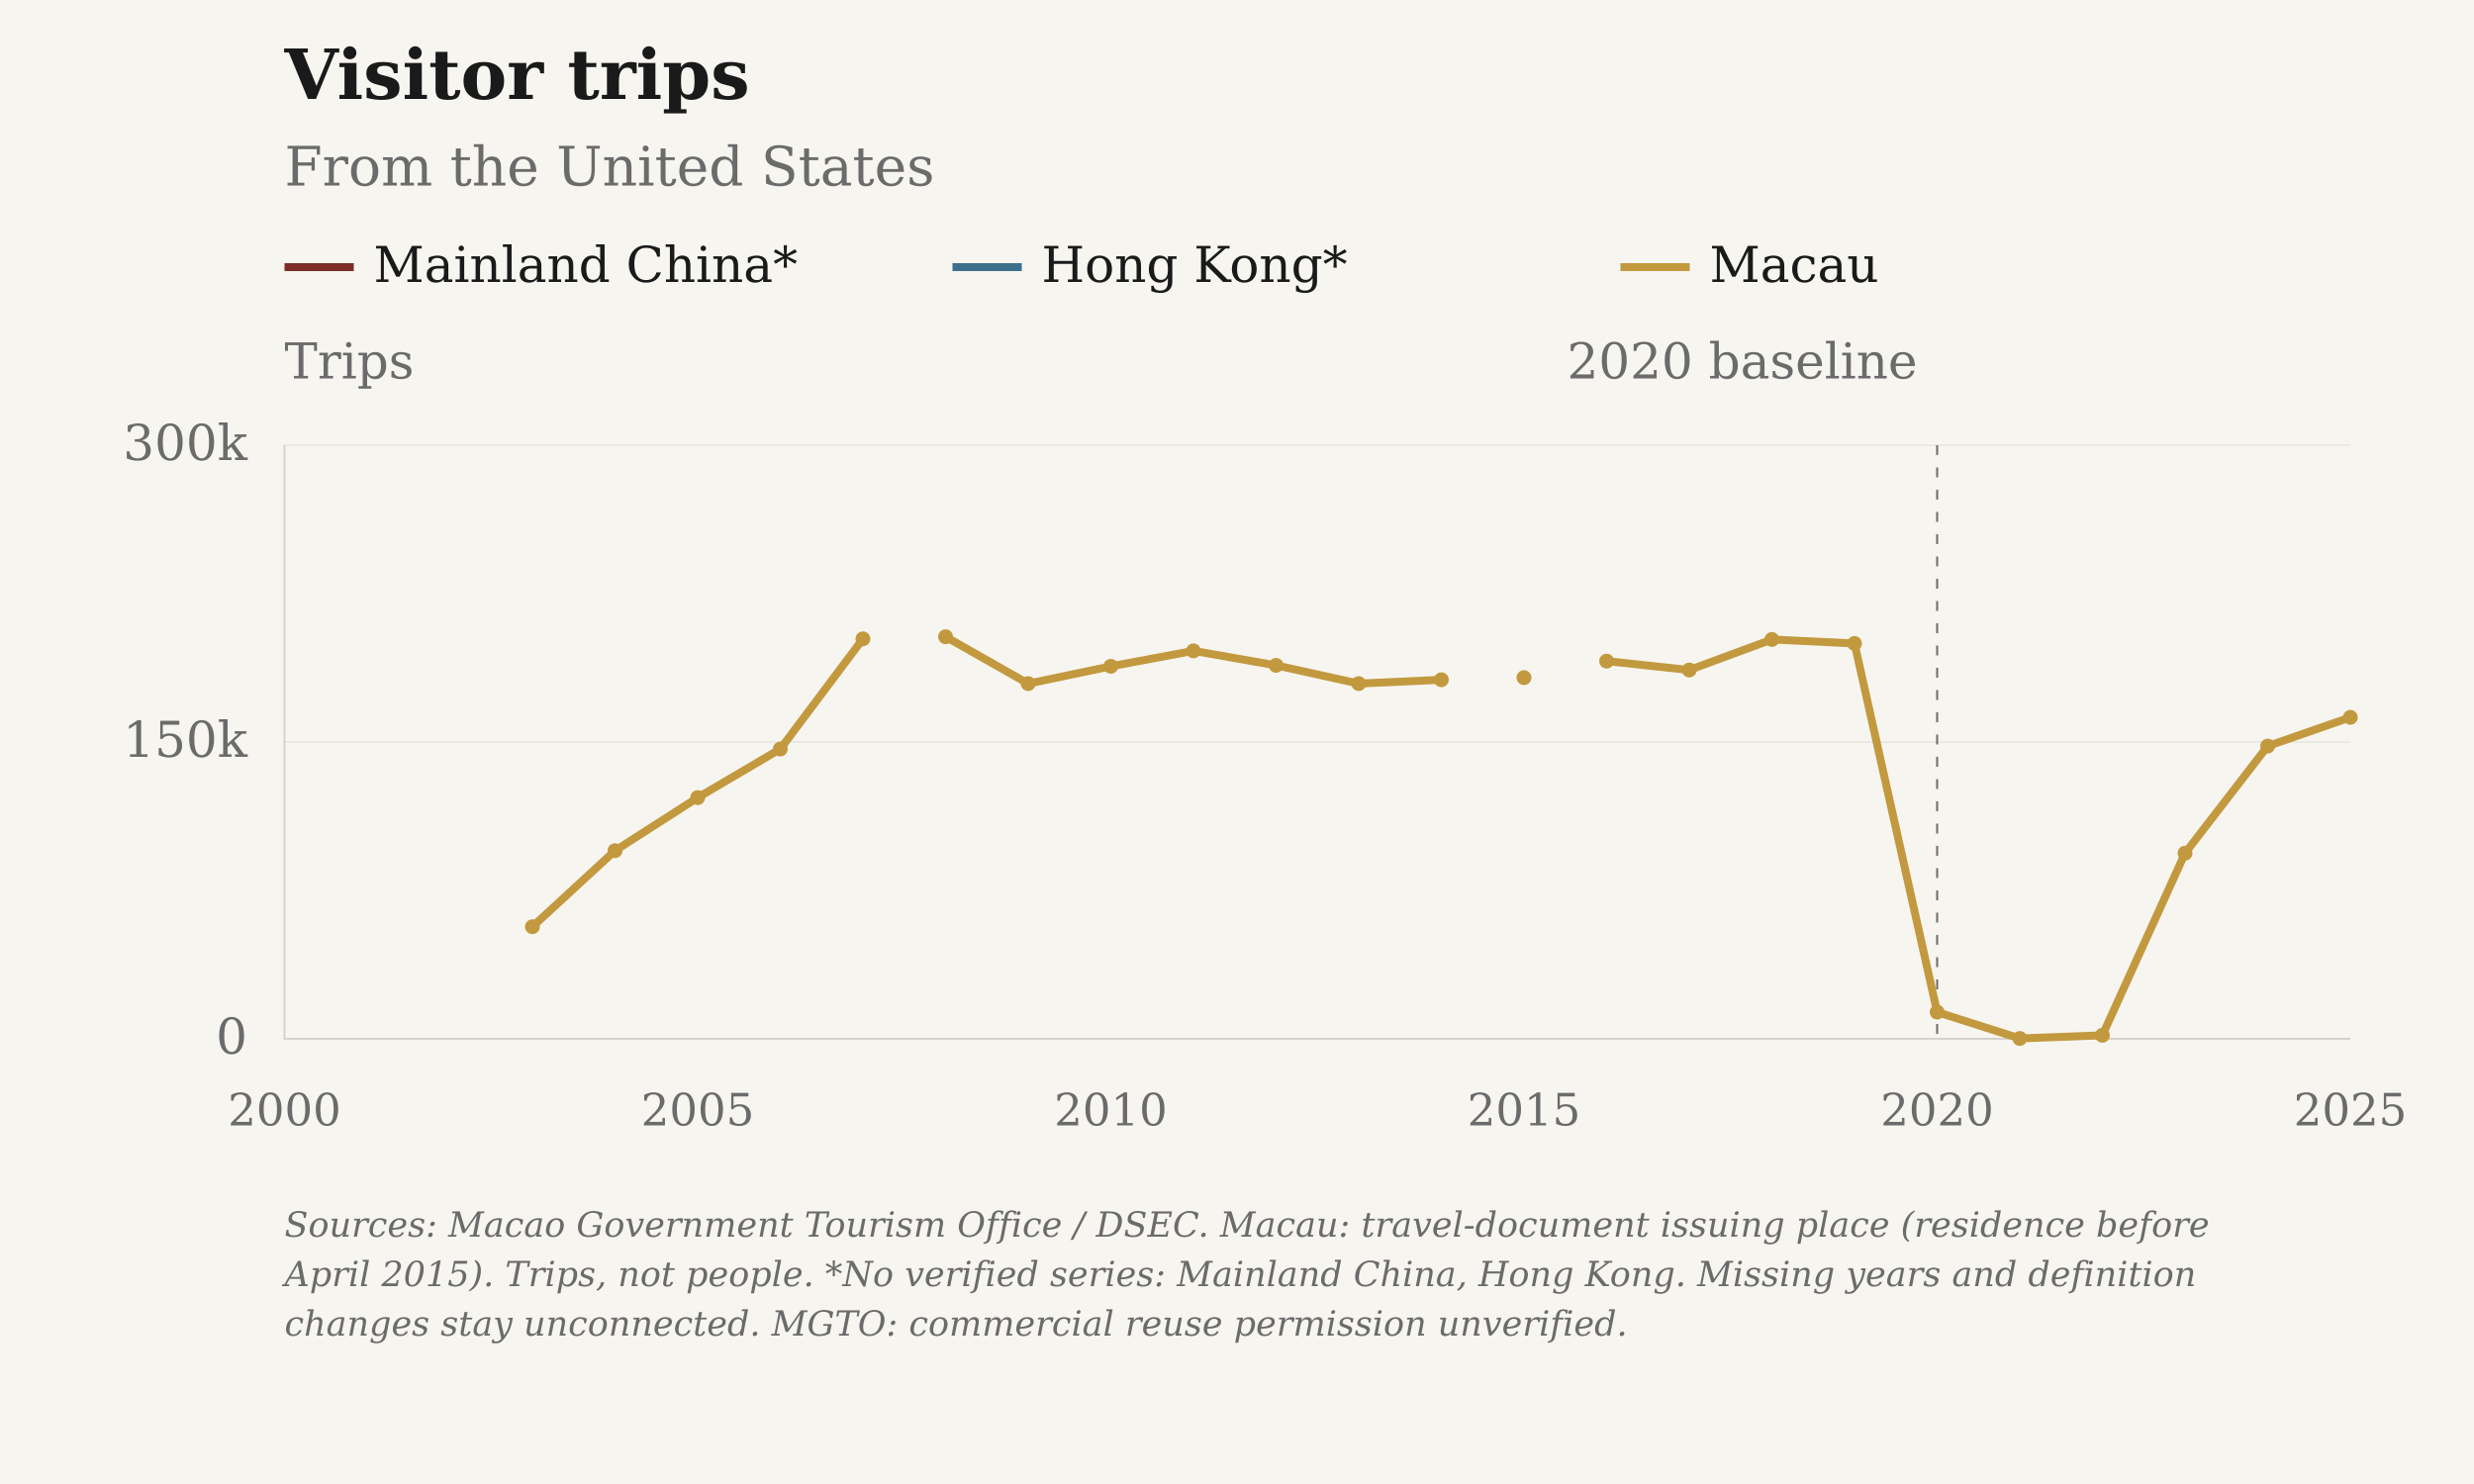
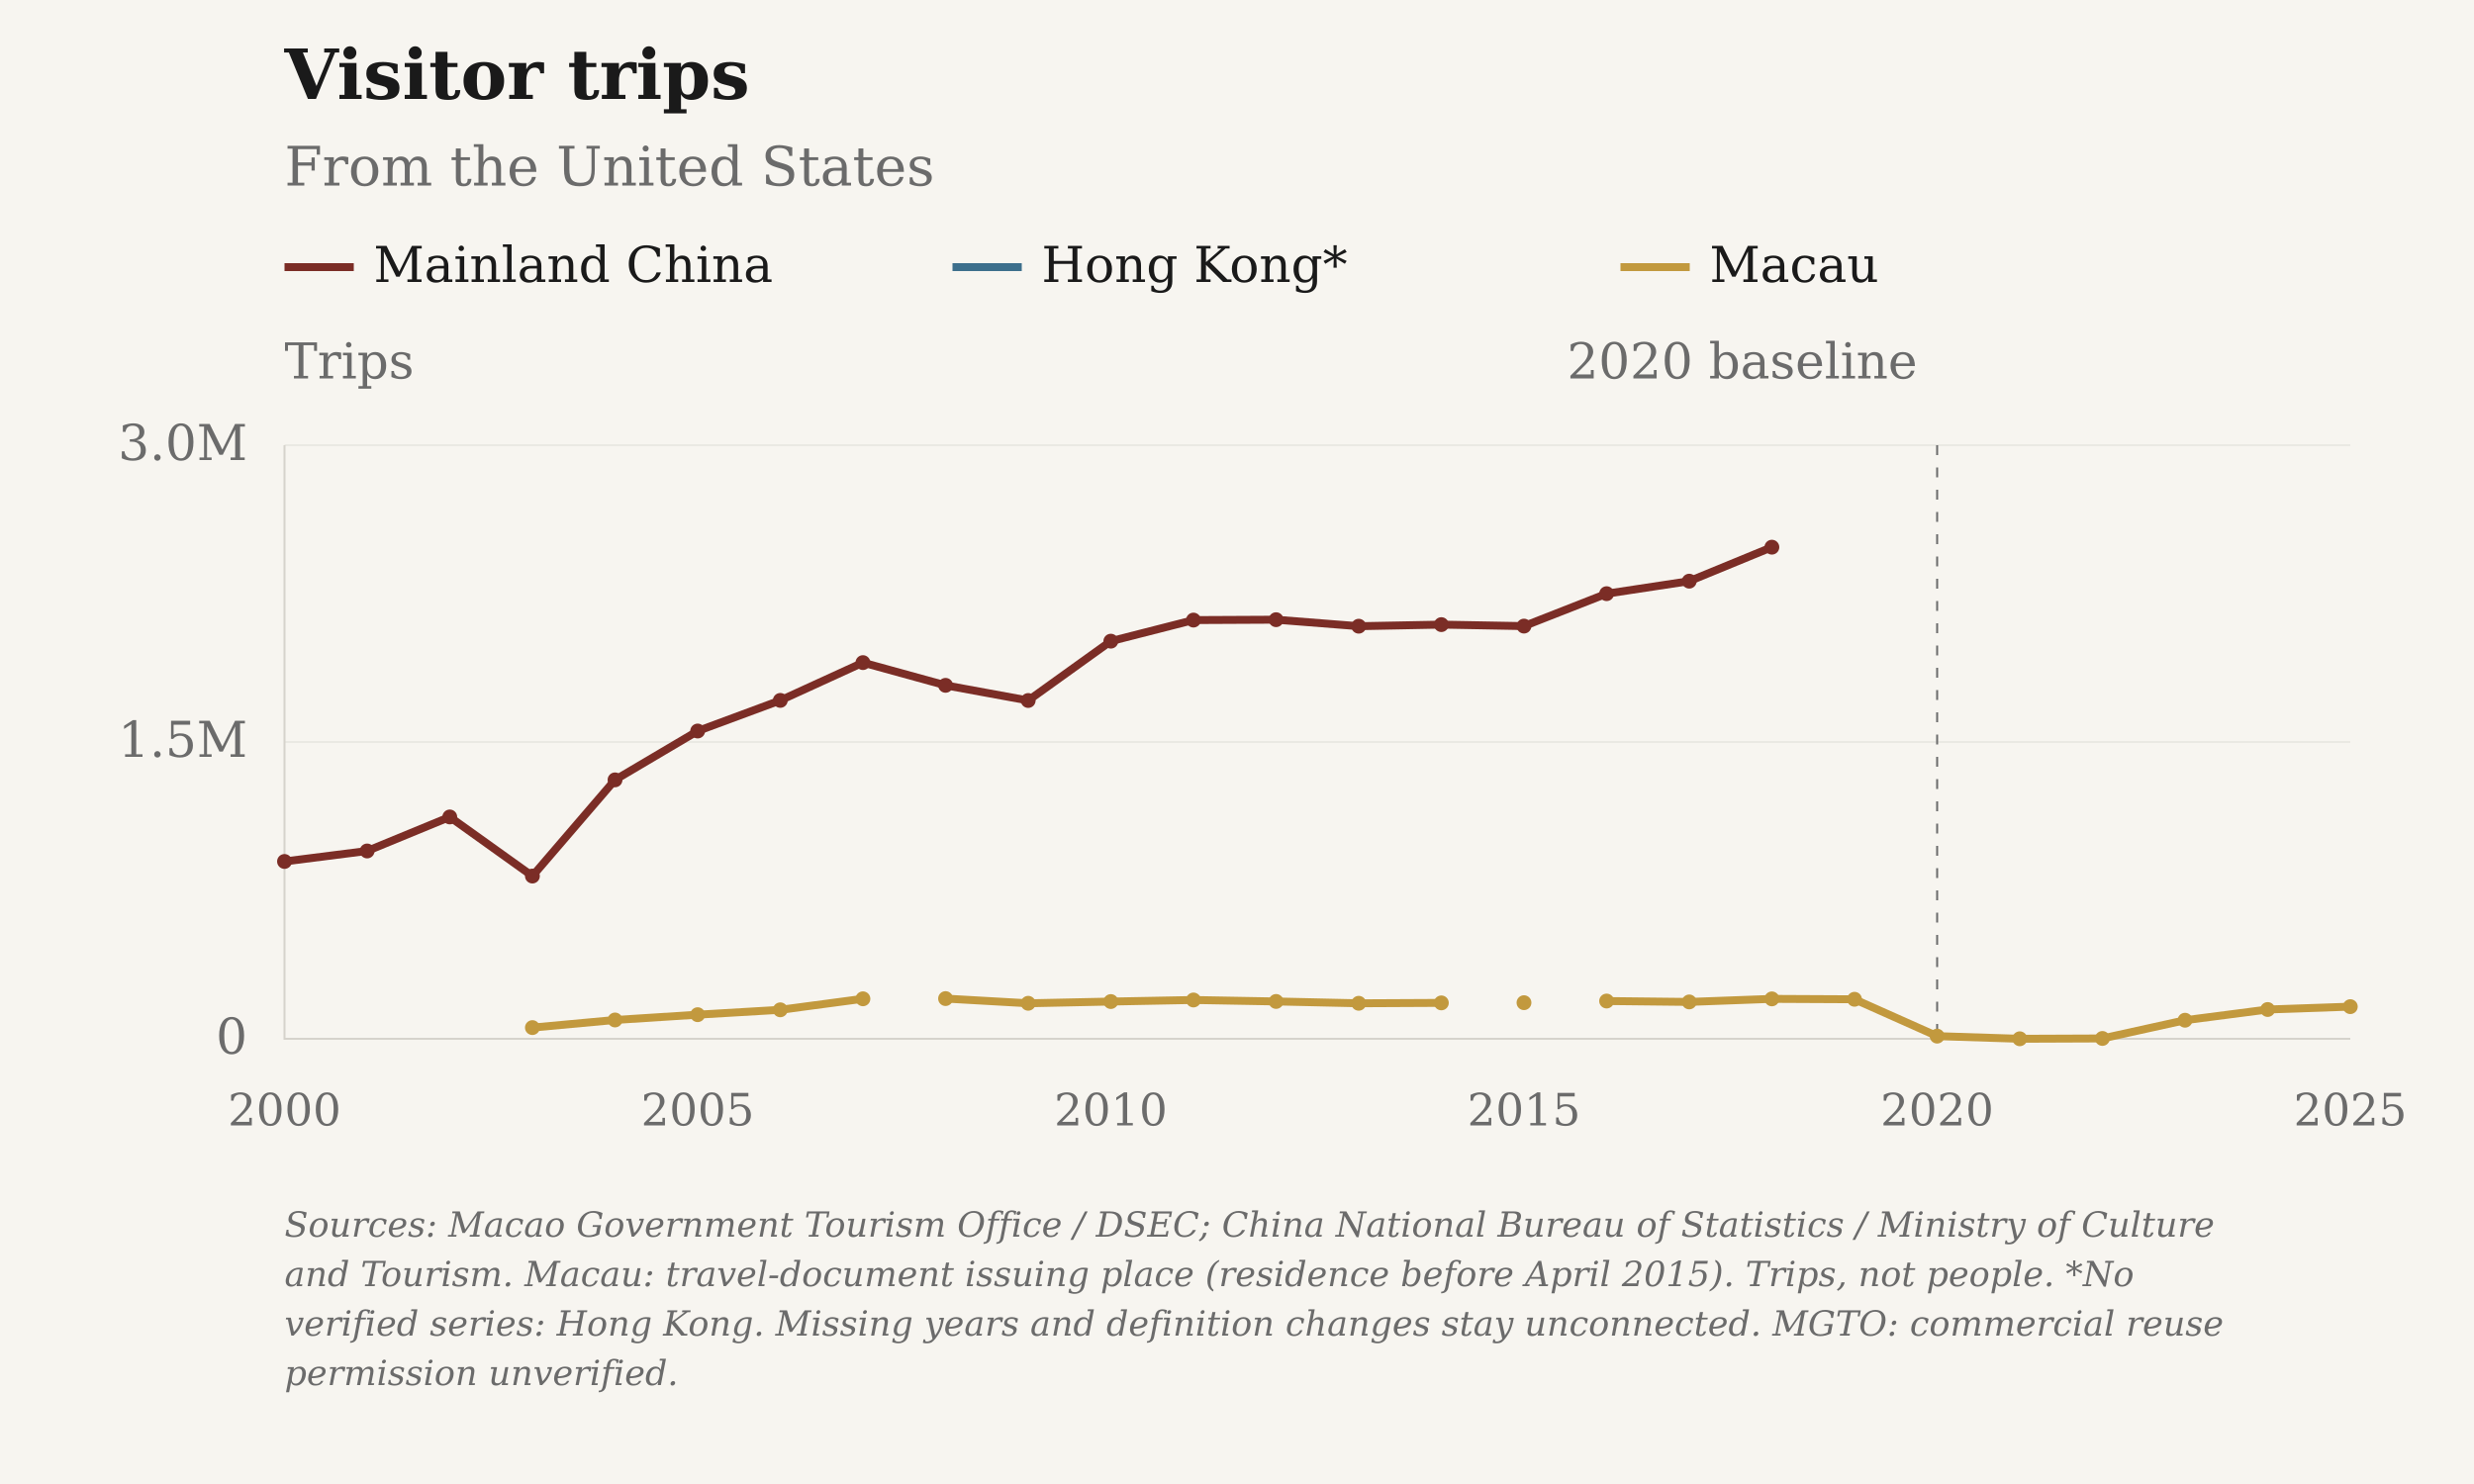
<svg xmlns="http://www.w3.org/2000/svg" viewBox="0 0 1000 600" role="img" aria-label="Visitor trips: From the United States">
  <rect class="chart-background" width="1000" height="600" fill="#F7F5F0" />
  <g font-family="DejaVu Serif, Georgia, 'Times New Roman', serif" font-size="20" fill="#6B6B6B">
    <text x="115" y="40" font-size="28" font-weight="bold" fill="#1A1A1A">Visitor trips</text>
    <text x="115" y="75" font-size="22">From the United States</text>
    <path class="legend-swatch" data-geography="CHN" d="M115 108h28" stroke="#7B2D26" stroke-width="3.2" />
-     <text x="151" y="114" fill="#1A1A1A">Mainland China*</text>
+     <text x="151" y="114" fill="#1A1A1A">Mainland China</text>
    <path class="legend-swatch" data-geography="HKG" d="M385 108h28" stroke="#3D6F8C" stroke-width="3.2" />
    <text x="421" y="114" fill="#1A1A1A">Hong Kong*</text>
    <path class="legend-swatch" data-geography="MAC" d="M655 108h28" stroke="#C2993E" stroke-width="3.2" />
    <text x="691" y="114" fill="#1A1A1A">Macau</text>
    <text x="115" y="153">Trips</text>
    <path d="M115 420.00H950" stroke="#D6D3CC" stroke-opacity="0.6" stroke-width="0.5" />
    <text x="100" y="426.00" text-anchor="end">0</text>
    <path d="M115 300.00H950" stroke="#D6D3CC" stroke-opacity="0.6" stroke-width="0.5" />
-     <text x="100" y="306.00" text-anchor="end">150k</text>
+     <text x="100" y="306.00" text-anchor="end">1.5M</text>
    <path d="M115 180.00H950" stroke="#D6D3CC" stroke-opacity="0.6" stroke-width="0.5" />
-     <text x="100" y="186.00" text-anchor="end">300k</text>
+     <text x="100" y="186.00" text-anchor="end">3.0M</text>
    <text x="115.00" y="455" font-size="18" text-anchor="middle">2000</text>
    <text x="282.00" y="455" font-size="18" text-anchor="middle">2005</text>
    <text x="449.00" y="455" font-size="18" text-anchor="middle">2010</text>
    <text x="616.00" y="455" font-size="18" text-anchor="middle">2015</text>
    <text x="783.00" y="455" font-size="18" text-anchor="middle">2020</text>
    <text x="950.00" y="455" font-size="18" text-anchor="middle">2025</text>
    <path d="M115 180V420H950" stroke="#D6D3CC" stroke-width="0.8" fill="none" />
    <path d="M783.00 180V420" stroke="#6B6B6B" stroke-width="0.8" stroke-dasharray="4 5" />
    <text x="775.00" y="153" text-anchor="end">2020 baseline</text>
-     <path class="data-line" data-geography="MAC" data-series-id="macau_tourism:USA:MAC:visitors" d="M215.20,374.69 L248.60,343.93 L282.00,322.49 L315.40,302.83 L348.80,258.29 M382.20,257.44 L415.60,276.40 L449.00,269.40 L482.40,263.15 L515.80,269.02 L549.20,276.38 L582.60,274.83 M616.00,273.97 M649.40,267.29 L682.80,270.90 L716.20,258.55 L749.60,260.16 L783.00,409.21 L816.40,419.86 L849.80,418.58 L883.20,344.95 L916.60,301.65 L950.00,290.03" fill="none" stroke="#C2993E" stroke-width="3.2" stroke-linejoin="round" />
-     <circle data-geography="MAC" data-period="2003" cx="215.20" cy="374.69" r="3" fill="#C2993E" />
-     <circle data-geography="MAC" data-period="2004" cx="248.60" cy="343.93" r="3" fill="#C2993E" />
-     <circle data-geography="MAC" data-period="2005" cx="282.00" cy="322.49" r="3" fill="#C2993E" />
-     <circle data-geography="MAC" data-period="2006" cx="315.40" cy="302.83" r="3" fill="#C2993E" />
-     <circle data-geography="MAC" data-period="2007" cx="348.80" cy="258.29" r="3" fill="#C2993E" />
-     <circle data-geography="MAC" data-period="2008" cx="382.20" cy="257.44" r="3" fill="#C2993E" />
-     <circle data-geography="MAC" data-period="2009" cx="415.60" cy="276.40" r="3" fill="#C2993E" />
-     <circle data-geography="MAC" data-period="2010" cx="449.00" cy="269.40" r="3" fill="#C2993E" />
-     <circle data-geography="MAC" data-period="2011" cx="482.40" cy="263.15" r="3" fill="#C2993E" />
-     <circle data-geography="MAC" data-period="2012" cx="515.80" cy="269.02" r="3" fill="#C2993E" />
-     <circle data-geography="MAC" data-period="2013" cx="549.20" cy="276.38" r="3" fill="#C2993E" />
-     <circle data-geography="MAC" data-period="2014" cx="582.60" cy="274.83" r="3" fill="#C2993E" />
-     <circle data-geography="MAC" data-period="2015" cx="616.00" cy="273.97" r="3" fill="#C2993E" />
-     <circle data-geography="MAC" data-period="2016" cx="649.40" cy="267.29" r="3" fill="#C2993E" />
-     <circle data-geography="MAC" data-period="2017" cx="682.80" cy="270.90" r="3" fill="#C2993E" />
-     <circle data-geography="MAC" data-period="2018" cx="716.20" cy="258.55" r="3" fill="#C2993E" />
-     <circle data-geography="MAC" data-period="2019" cx="749.60" cy="260.16" r="3" fill="#C2993E" />
-     <circle data-geography="MAC" data-period="2020" cx="783.00" cy="409.21" r="3" fill="#C2993E" />
-     <circle data-geography="MAC" data-period="2021" cx="816.40" cy="419.86" r="3" fill="#C2993E" />
-     <circle data-geography="MAC" data-period="2022" cx="849.80" cy="418.58" r="3" fill="#C2993E" />
-     <circle data-geography="MAC" data-period="2023" cx="883.20" cy="344.95" r="3" fill="#C2993E" />
-     <circle data-geography="MAC" data-period="2024" cx="916.60" cy="301.65" r="3" fill="#C2993E" />
-     <circle data-geography="MAC" data-period="2025" cx="950.00" cy="290.03" r="3" fill="#C2993E" />
-     <text class="figure-source" x="115" y="500" font-size="14" font-style="italic">Sources: Macao Government Tourism Office / DSEC. Macau: travel-document issuing place (residence before</text>
-     <text class="figure-source" x="115" y="520" font-size="14" font-style="italic">April 2015). Trips, not people. *No verified series: Mainland China, Hong Kong. Missing years and definition</text>
-     <text class="figure-source" x="115" y="540" font-size="14" font-style="italic">changes stay unconnected. MGTO: commercial reuse permission unverified.</text>
+     <path class="data-line" data-geography="CHN" data-series-id="nbs_tourism:USA:CHN:visitors" d="M115.00,348.30 L148.40,344.06 L181.80,330.30 L215.20,354.20 L248.60,315.31 L282.00,295.56 L315.40,283.18 L348.80,267.90 L382.20,277.09 L415.60,283.22 L449.00,259.23 L482.40,250.71 L515.80,250.55 L549.20,253.18 L582.60,252.54 L616.00,253.14 L649.40,240.03 L682.80,234.97 L716.20,221.23" fill="none" stroke="#7B2D26" stroke-width="3.2" stroke-linejoin="round" />
+     <circle data-geography="CHN" data-period="2000" cx="115.00" cy="348.30" r="3" fill="#7B2D26" />
+     <circle data-geography="CHN" data-period="2001" cx="148.40" cy="344.06" r="3" fill="#7B2D26" />
+     <circle data-geography="CHN" data-period="2002" cx="181.80" cy="330.30" r="3" fill="#7B2D26" />
+     <circle data-geography="CHN" data-period="2003" cx="215.20" cy="354.20" r="3" fill="#7B2D26" />
+     <circle data-geography="CHN" data-period="2004" cx="248.60" cy="315.31" r="3" fill="#7B2D26" />
+     <circle data-geography="CHN" data-period="2005" cx="282.00" cy="295.56" r="3" fill="#7B2D26" />
+     <circle data-geography="CHN" data-period="2006" cx="315.40" cy="283.18" r="3" fill="#7B2D26" />
+     <circle data-geography="CHN" data-period="2007" cx="348.80" cy="267.90" r="3" fill="#7B2D26" />
+     <circle data-geography="CHN" data-period="2008" cx="382.20" cy="277.09" r="3" fill="#7B2D26" />
+     <circle data-geography="CHN" data-period="2009" cx="415.60" cy="283.22" r="3" fill="#7B2D26" />
+     <circle data-geography="CHN" data-period="2010" cx="449.00" cy="259.23" r="3" fill="#7B2D26" />
+     <circle data-geography="CHN" data-period="2011" cx="482.40" cy="250.71" r="3" fill="#7B2D26" />
+     <circle data-geography="CHN" data-period="2012" cx="515.80" cy="250.55" r="3" fill="#7B2D26" />
+     <circle data-geography="CHN" data-period="2013" cx="549.20" cy="253.18" r="3" fill="#7B2D26" />
+     <circle data-geography="CHN" data-period="2014" cx="582.60" cy="252.54" r="3" fill="#7B2D26" />
+     <circle data-geography="CHN" data-period="2015" cx="616.00" cy="253.14" r="3" fill="#7B2D26" />
+     <circle data-geography="CHN" data-period="2016" cx="649.40" cy="240.03" r="3" fill="#7B2D26" />
+     <circle data-geography="CHN" data-period="2017" cx="682.80" cy="234.97" r="3" fill="#7B2D26" />
+     <circle data-geography="CHN" data-period="2018" cx="716.20" cy="221.23" r="3" fill="#7B2D26" />
+     <path class="data-line" data-geography="MAC" data-series-id="macau_tourism:USA:MAC:visitors" d="M215.20,415.47 L248.60,412.39 L282.00,410.25 L315.40,408.28 L348.80,403.83 M382.20,403.74 L415.60,405.64 L449.00,404.94 L482.40,404.31 L515.80,404.90 L549.20,405.64 L582.60,405.48 M616.00,405.40 M649.40,404.73 L682.80,405.09 L716.20,403.86 L749.60,404.02 L783.00,418.92 L816.40,419.99 L849.80,419.86 L883.20,412.49 L916.60,408.16 L950.00,407.00" fill="none" stroke="#C2993E" stroke-width="3.2" stroke-linejoin="round" />
+     <circle data-geography="MAC" data-period="2003" cx="215.20" cy="415.47" r="3" fill="#C2993E" />
+     <circle data-geography="MAC" data-period="2004" cx="248.60" cy="412.39" r="3" fill="#C2993E" />
+     <circle data-geography="MAC" data-period="2005" cx="282.00" cy="410.25" r="3" fill="#C2993E" />
+     <circle data-geography="MAC" data-period="2006" cx="315.40" cy="408.28" r="3" fill="#C2993E" />
+     <circle data-geography="MAC" data-period="2007" cx="348.80" cy="403.83" r="3" fill="#C2993E" />
+     <circle data-geography="MAC" data-period="2008" cx="382.20" cy="403.74" r="3" fill="#C2993E" />
+     <circle data-geography="MAC" data-period="2009" cx="415.60" cy="405.64" r="3" fill="#C2993E" />
+     <circle data-geography="MAC" data-period="2010" cx="449.00" cy="404.94" r="3" fill="#C2993E" />
+     <circle data-geography="MAC" data-period="2011" cx="482.40" cy="404.31" r="3" fill="#C2993E" />
+     <circle data-geography="MAC" data-period="2012" cx="515.80" cy="404.90" r="3" fill="#C2993E" />
+     <circle data-geography="MAC" data-period="2013" cx="549.20" cy="405.64" r="3" fill="#C2993E" />
+     <circle data-geography="MAC" data-period="2014" cx="582.60" cy="405.48" r="3" fill="#C2993E" />
+     <circle data-geography="MAC" data-period="2015" cx="616.00" cy="405.40" r="3" fill="#C2993E" />
+     <circle data-geography="MAC" data-period="2016" cx="649.40" cy="404.73" r="3" fill="#C2993E" />
+     <circle data-geography="MAC" data-period="2017" cx="682.80" cy="405.09" r="3" fill="#C2993E" />
+     <circle data-geography="MAC" data-period="2018" cx="716.20" cy="403.86" r="3" fill="#C2993E" />
+     <circle data-geography="MAC" data-period="2019" cx="749.60" cy="404.02" r="3" fill="#C2993E" />
+     <circle data-geography="MAC" data-period="2020" cx="783.00" cy="418.92" r="3" fill="#C2993E" />
+     <circle data-geography="MAC" data-period="2021" cx="816.40" cy="419.99" r="3" fill="#C2993E" />
+     <circle data-geography="MAC" data-period="2022" cx="849.80" cy="419.86" r="3" fill="#C2993E" />
+     <circle data-geography="MAC" data-period="2023" cx="883.20" cy="412.49" r="3" fill="#C2993E" />
+     <circle data-geography="MAC" data-period="2024" cx="916.60" cy="408.16" r="3" fill="#C2993E" />
+     <circle data-geography="MAC" data-period="2025" cx="950.00" cy="407.00" r="3" fill="#C2993E" />
+     <text class="figure-source" x="115" y="500" font-size="14" font-style="italic">Sources: Macao Government Tourism Office / DSEC; China National Bureau of Statistics / Ministry of Culture</text>
+     <text class="figure-source" x="115" y="520" font-size="14" font-style="italic">and Tourism. Macau: travel-document issuing place (residence before April 2015). Trips, not people. *No</text>
+     <text class="figure-source" x="115" y="540" font-size="14" font-style="italic">verified series: Hong Kong. Missing years and definition changes stay unconnected. MGTO: commercial reuse</text>
+     <text class="figure-source" x="115" y="560" font-size="14" font-style="italic">permission unverified.</text>
  </g>
</svg>
